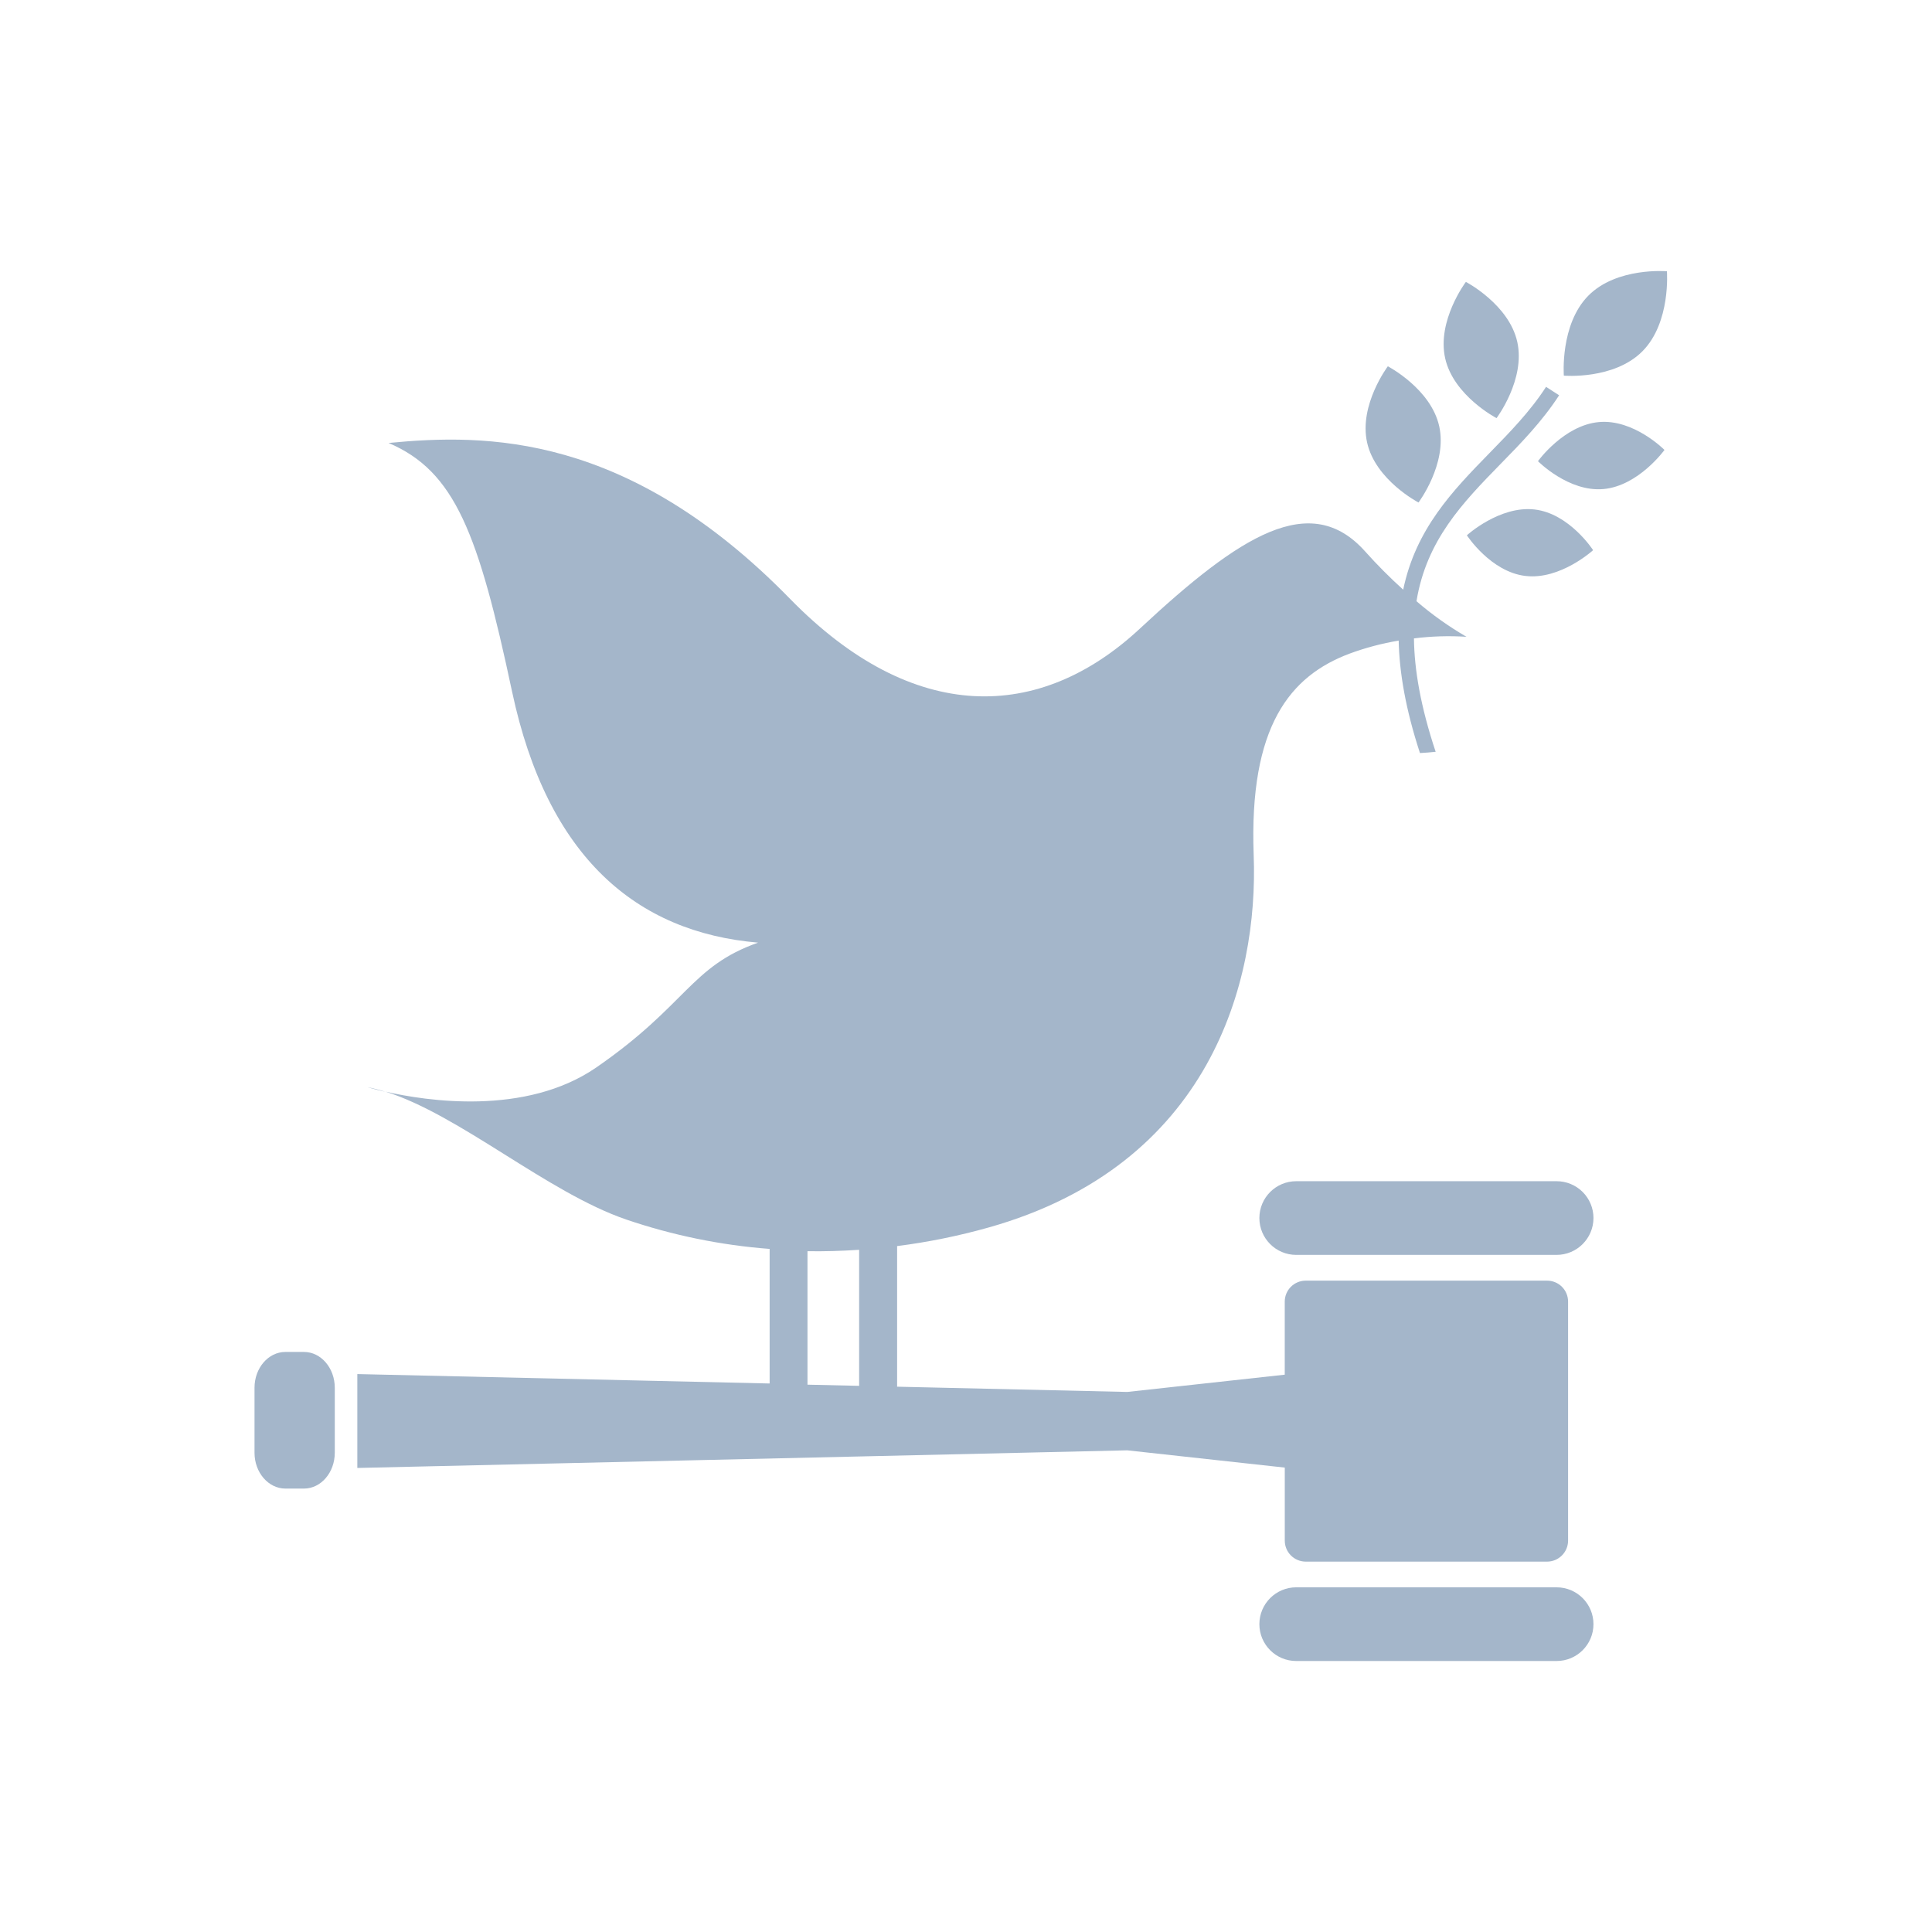
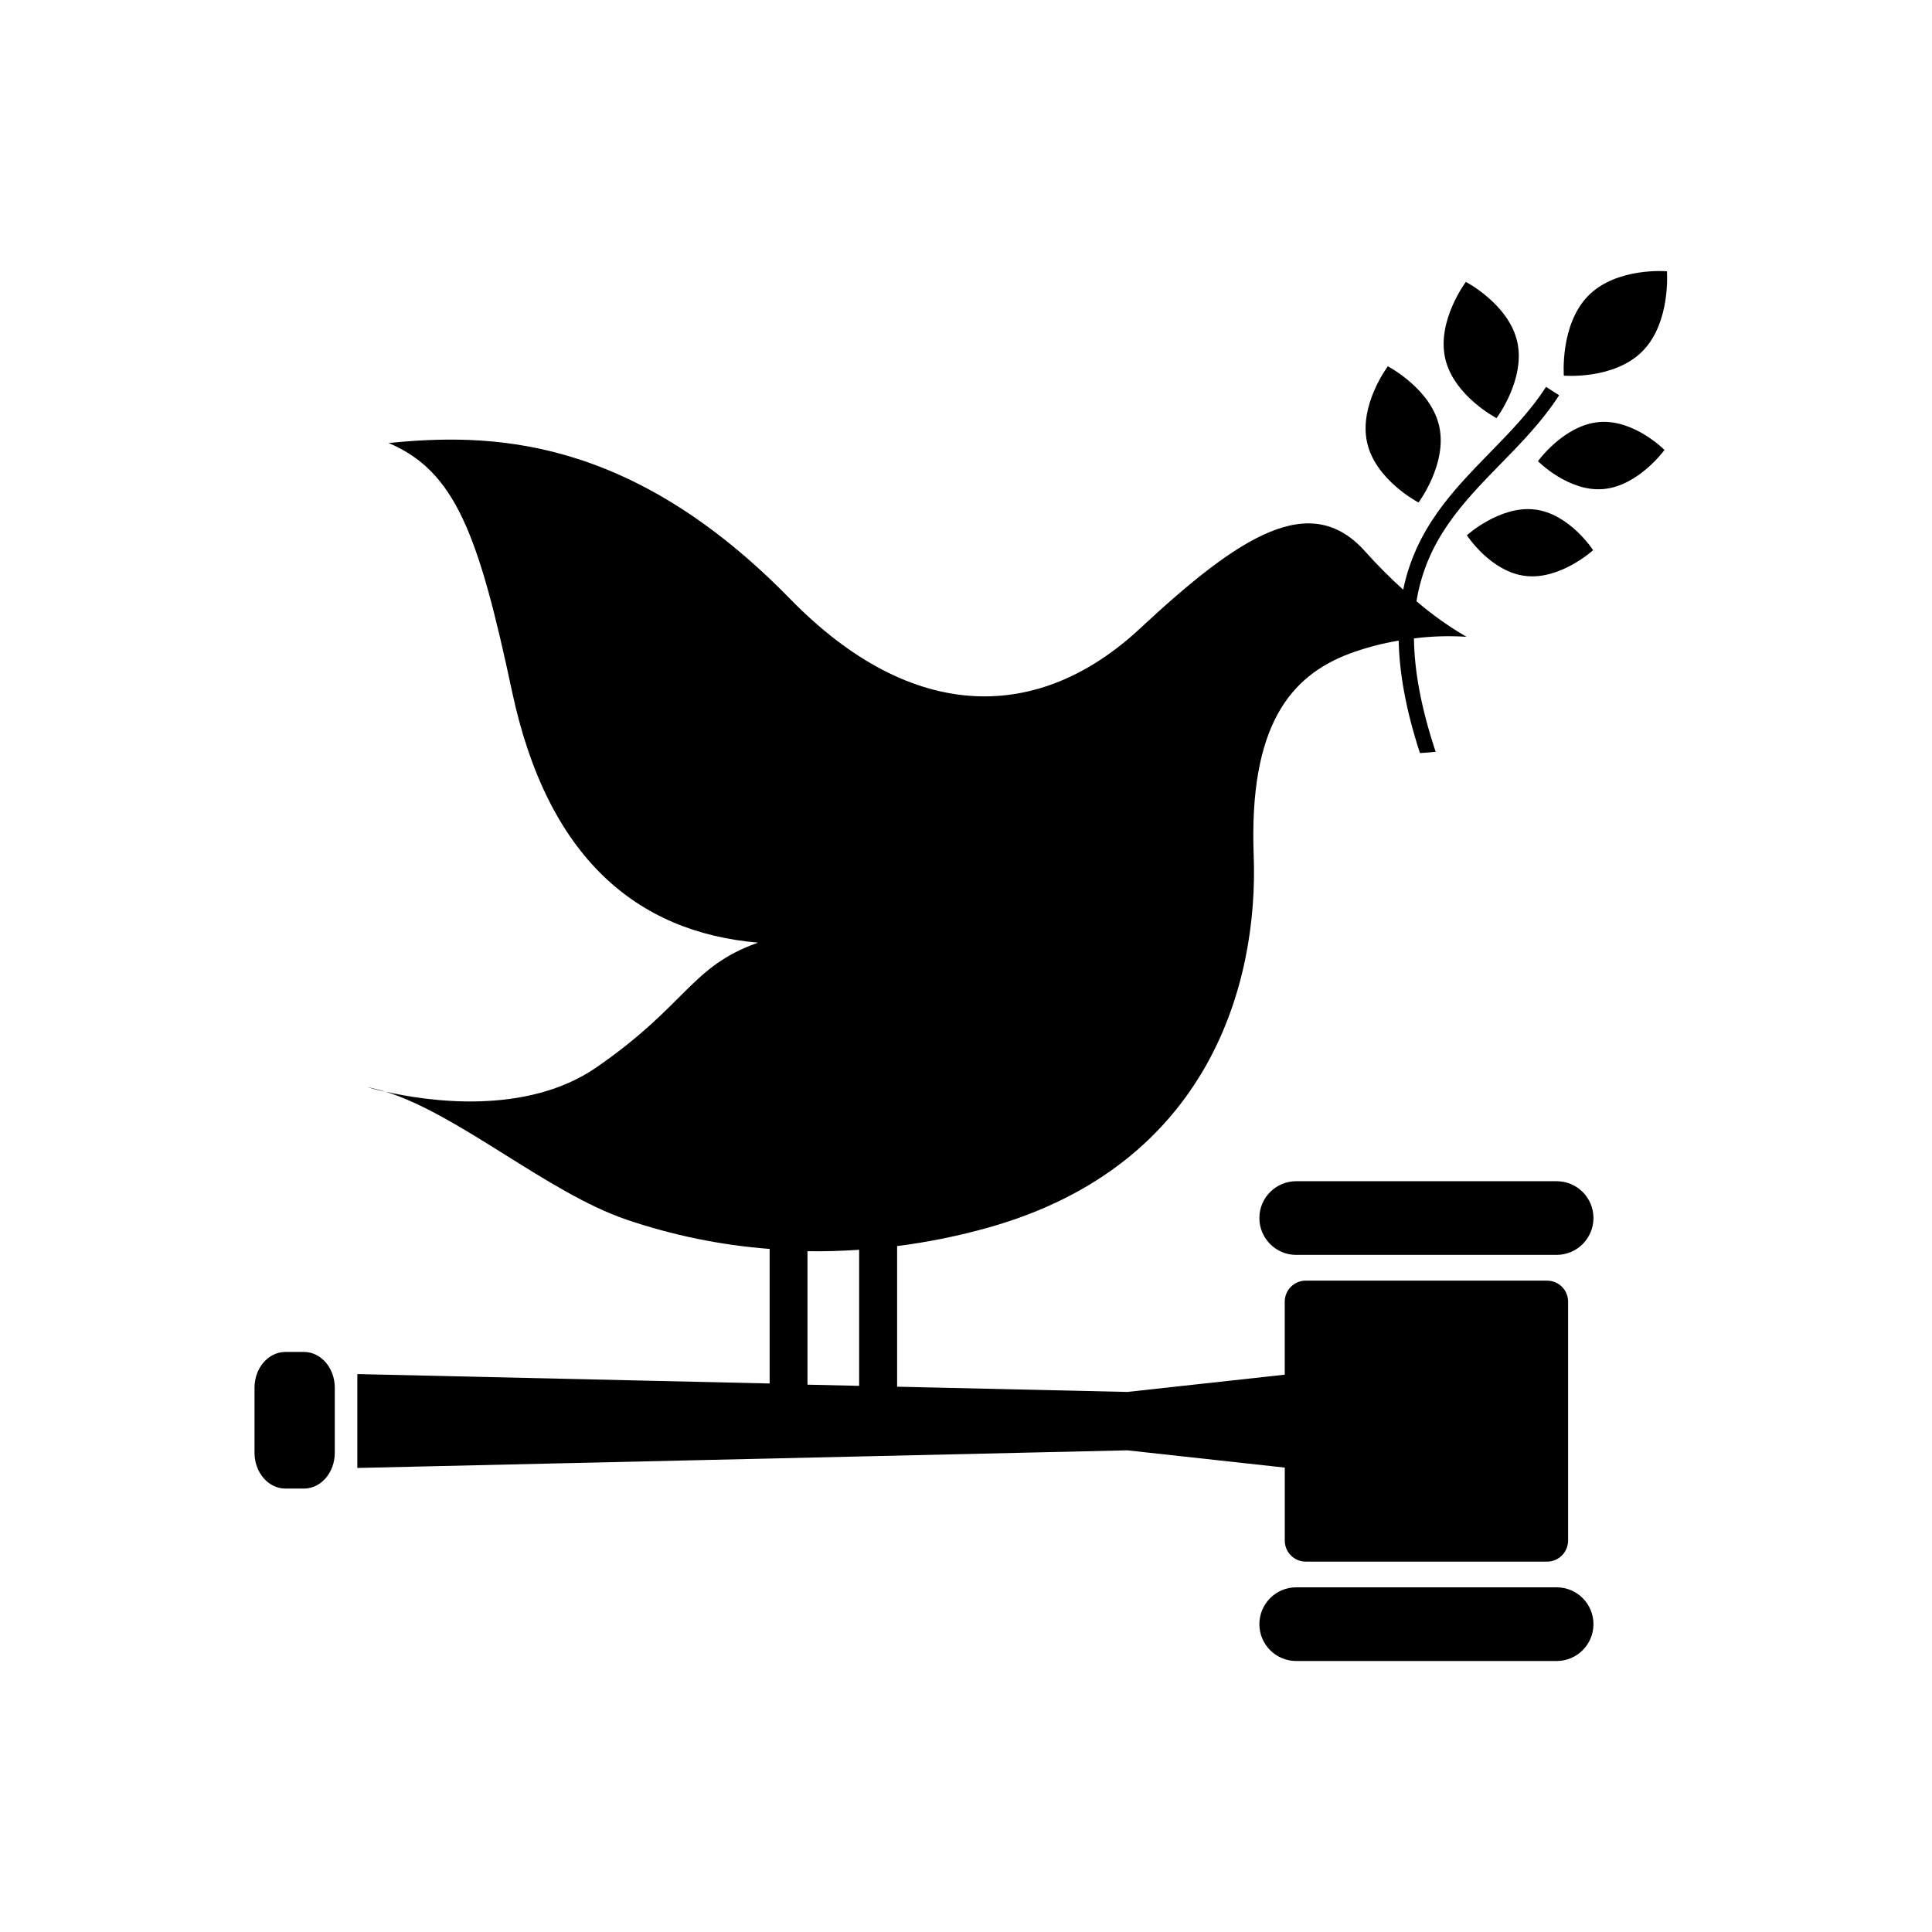
- <svg xmlns="http://www.w3.org/2000/svg" xml:space="preserve" style="fill-rule:evenodd;clip-rule:evenodd;stroke-linejoin:round;stroke-miterlimit:2" viewBox="0 0 64 64">
-   <path d="M48.559 9.338s-.963 1.279-.687 2.526c.276 1.246 1.703 1.987 1.703 1.987s.963-1.279.687-2.524c-.276-1.246-1.703-1.989-1.703-1.989ZM46.989 16.647s.963-1.28.687-2.526c-.276-1.245-1.702-1.987-1.702-1.987s-.964 1.279-.687 2.525c.277 1.247 1.704 1.988 1.704 1.988M50.947 15.277s1.017 1.031 2.175.923c1.159-.107 2.016-1.295 2.016-1.295s-1.015-1.03-2.175-.923c-1.16.106-2.016 1.295-2.016 1.295ZM52.614 9.796c-.942.956-.81 2.648-.81 2.648s1.661.144 2.606-.81c.944-.955.809-2.648.809-2.648s-1.662-.145-2.605.81ZM50.535 19.079c1.154.138 2.239-.854 2.239-.854s-.786-1.217-1.942-1.348c-1.155-.132-2.24.855-2.24.855s.786 1.211 1.94 1.347M51.565 39.129h-8.626a1.22 1.22 0 0 0 0 2.441h8.626a1.223 1.223 0 0 0 1.221-1.22 1.22 1.22 0 0 0-1.221-1.221ZM51.565 52.582h-8.626a1.22 1.22 0 0 0 0 2.441h8.626a1.22 1.22 0 0 0 0-2.441ZM12.769 36.167a5.658 5.658 0 0 0-.599-.154s.221.069.599.154Z" style="fill:#a4b6ca;fill-rule:nonzero" />
-   <path d="M51.248 42.423h-7.994a.695.695 0 0 0-.695.694v2.421l-5.218.572-7.623-.174v-4.658a20.86 20.86 0 0 0 3.032-.616c7.34-2.07 8.94-8.137 8.78-12.335-.159-4.276 1.209-5.936 3.174-6.674a8.933 8.933 0 0 1 1.629-.432c.022 1.05.229 2.271.705 3.725a10.3 10.3 0 0 0 .52-.042c-.495-1.488-.707-2.712-.719-3.756a9.126 9.126 0 0 1 1.741-.053 11.014 11.014 0 0 1-1.657-1.179c.33-2.024 1.536-3.267 2.778-4.539.687-.7 1.389-1.422 1.947-2.283l-.433-.279c-.527.817-1.217 1.521-1.882 2.202-1.211 1.24-2.435 2.506-2.85 4.517a16.723 16.723 0 0 1-1.26-1.266c-1.81-2.029-4.14-.54-7.461 2.554-3.321 3.093-7.503 3.197-11.585-.979-5.381-5.514-10.083-5.481-13.305-5.169 2.204.939 2.977 2.998 4.09 8.232 1.169 5.495 4.122 7.977 8.15 8.32-2.242.793-2.353 2.06-5.359 4.135-2.347 1.618-5.649 1.107-6.983.801 2.457.767 5.368 3.344 7.973 4.236 1.536.523 3.133.851 4.752.974v4.458l-13.658-.312v3.11l25.505-.584 5.218.572v2.419a.696.696 0 0 0 .695.696h7.994a.698.698 0 0 0 .696-.696v-7.918a.695.695 0 0 0-.697-.694Zm-24.499-.975c.573.009 1.139-.009 1.711-.047v4.507l-1.711-.039v-4.421ZM11.09 48.124c0 .656-.458 1.187-1.021 1.187h-.615c-.563 0-1.023-.531-1.023-1.187v-2.152c0-.656.458-1.187 1.023-1.187h.615c.563 0 1.021.531 1.021 1.187v2.152Z" style="fill:#a4b6ca;fill-rule:nonzero" />
+ <svg xmlns="http://www.w3.org/2000/svg" xml:space="preserve" style="         fill-rule: evenodd;         clip-rule: evenodd;         stroke-linejoin: round;         stroke-miterlimit: 2;     " viewBox="0 0 64 64">
+   <path d="M48.559 9.338s-.963 1.279-.687 2.526c.276 1.246 1.703 1.987 1.703 1.987s.963-1.279.687-2.524c-.276-1.246-1.703-1.989-1.703-1.989ZM46.989 16.647s.963-1.28.687-2.526c-.276-1.245-1.702-1.987-1.702-1.987s-.964 1.279-.687 2.525c.277 1.247 1.704 1.988 1.704 1.988M50.947 15.277s1.017 1.031 2.175.923c1.159-.107 2.016-1.295 2.016-1.295s-1.015-1.03-2.175-.923c-1.16.106-2.016 1.295-2.016 1.295ZM52.614 9.796c-.942.956-.81 2.648-.81 2.648s1.661.144 2.606-.81c.944-.955.809-2.648.809-2.648s-1.662-.145-2.605.81ZM50.535 19.079c1.154.138 2.239-.854 2.239-.854s-.786-1.217-1.942-1.348c-1.155-.132-2.24.855-2.24.855s.786 1.211 1.94 1.347M51.565 39.129h-8.626a1.22 1.22 0 0 0 0 2.441h8.626a1.223 1.223 0 0 0 1.221-1.22 1.22 1.22 0 0 0-1.221-1.221ZM51.565 52.582h-8.626a1.22 1.22 0 0 0 0 2.441h8.626a1.22 1.22 0 0 0 0-2.441ZM12.769 36.167a5.658 5.658 0 0 0-.599-.154s.221.069.599.154Z" style="fill-rule: nonzero" />
+   <path d="M51.248 42.423h-7.994a.695.695 0 0 0-.695.694v2.421l-5.218.572-7.623-.174v-4.658a20.86 20.86 0 0 0 3.032-.616c7.34-2.07 8.94-8.137 8.78-12.335-.159-4.276 1.209-5.936 3.174-6.674a8.933 8.933 0 0 1 1.629-.432c.022 1.05.229 2.271.705 3.725a10.3 10.3 0 0 0 .52-.042c-.495-1.488-.707-2.712-.719-3.756a9.126 9.126 0 0 1 1.741-.053 11.014 11.014 0 0 1-1.657-1.179c.33-2.024 1.536-3.267 2.778-4.539.687-.7 1.389-1.422 1.947-2.283l-.433-.279c-.527.817-1.217 1.521-1.882 2.202-1.211 1.24-2.435 2.506-2.85 4.517a16.723 16.723 0 0 1-1.26-1.266c-1.81-2.029-4.14-.54-7.461 2.554-3.321 3.093-7.503 3.197-11.585-.979-5.381-5.514-10.083-5.481-13.305-5.169 2.204.939 2.977 2.998 4.09 8.232 1.169 5.495 4.122 7.977 8.15 8.32-2.242.793-2.353 2.06-5.359 4.135-2.347 1.618-5.649 1.107-6.983.801 2.457.767 5.368 3.344 7.973 4.236 1.536.523 3.133.851 4.752.974v4.458l-13.658-.312v3.11l25.505-.584 5.218.572v2.419a.696.696 0 0 0 .695.696h7.994a.698.698 0 0 0 .696-.696v-7.918a.695.695 0 0 0-.697-.694Zm-24.499-.975c.573.009 1.139-.009 1.711-.047v4.507l-1.711-.039v-4.421ZM11.09 48.124c0 .656-.458 1.187-1.021 1.187h-.615c-.563 0-1.023-.531-1.023-1.187v-2.152c0-.656.458-1.187 1.023-1.187h.615c.563 0 1.021.531 1.021 1.187v2.152Z" style="fill-rule: nonzero" />
</svg>
